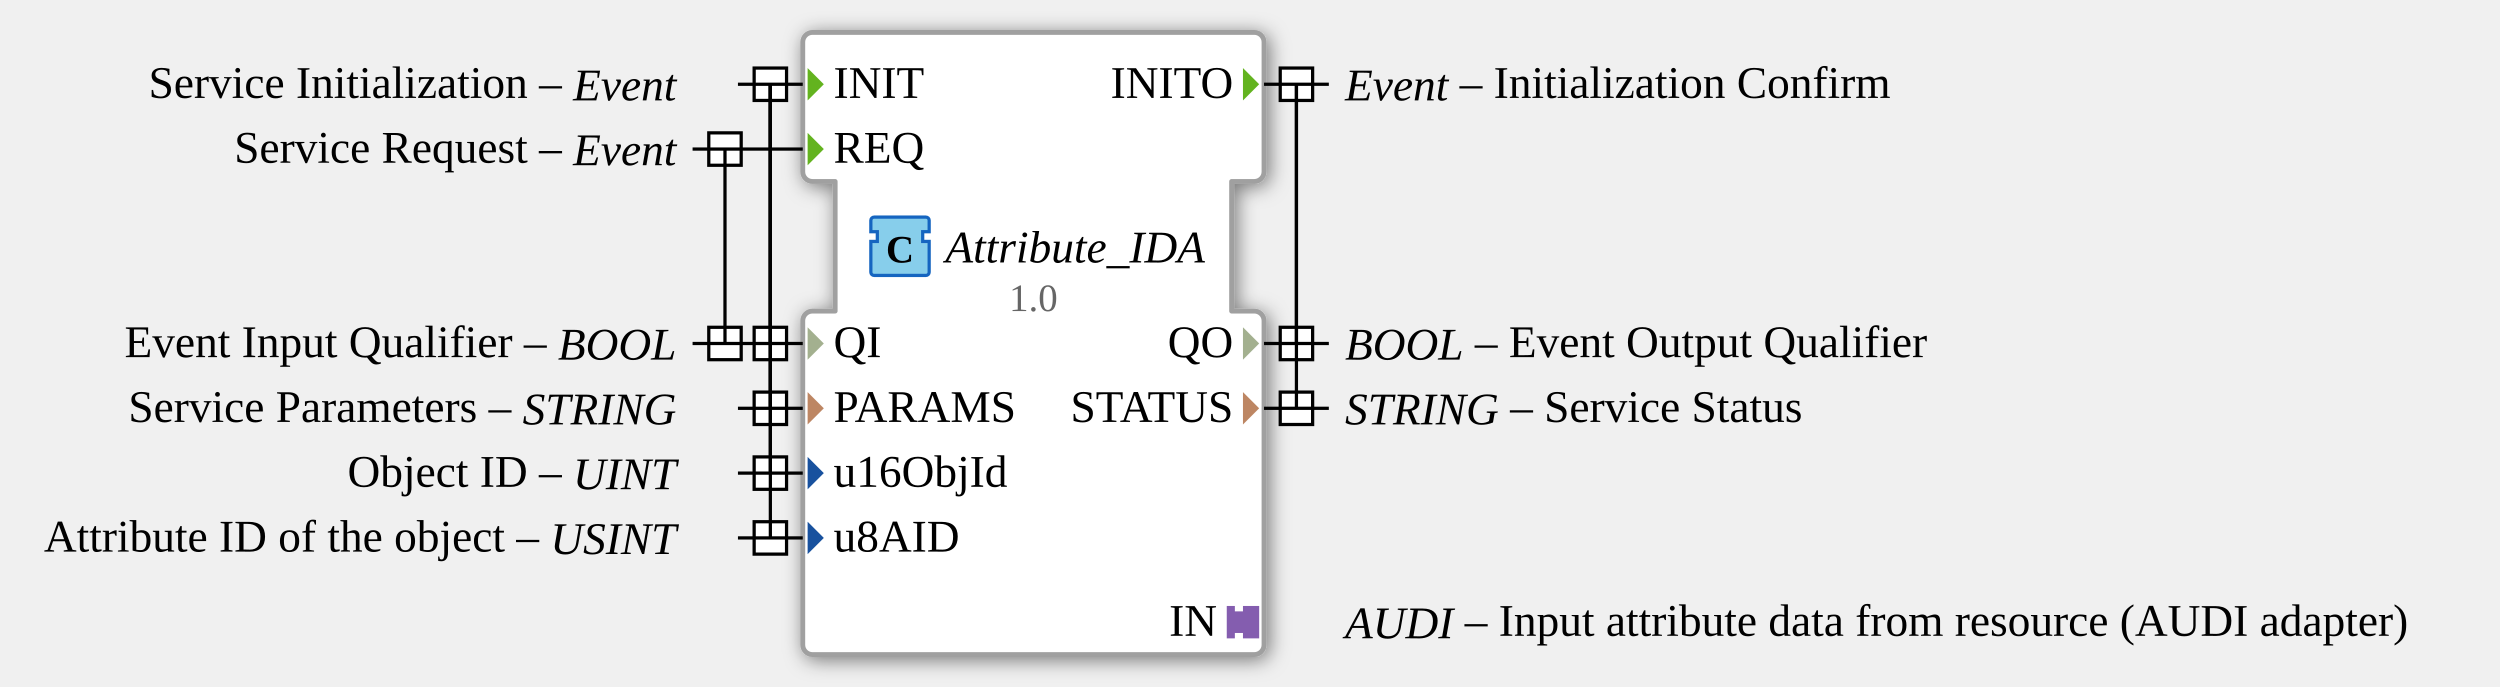
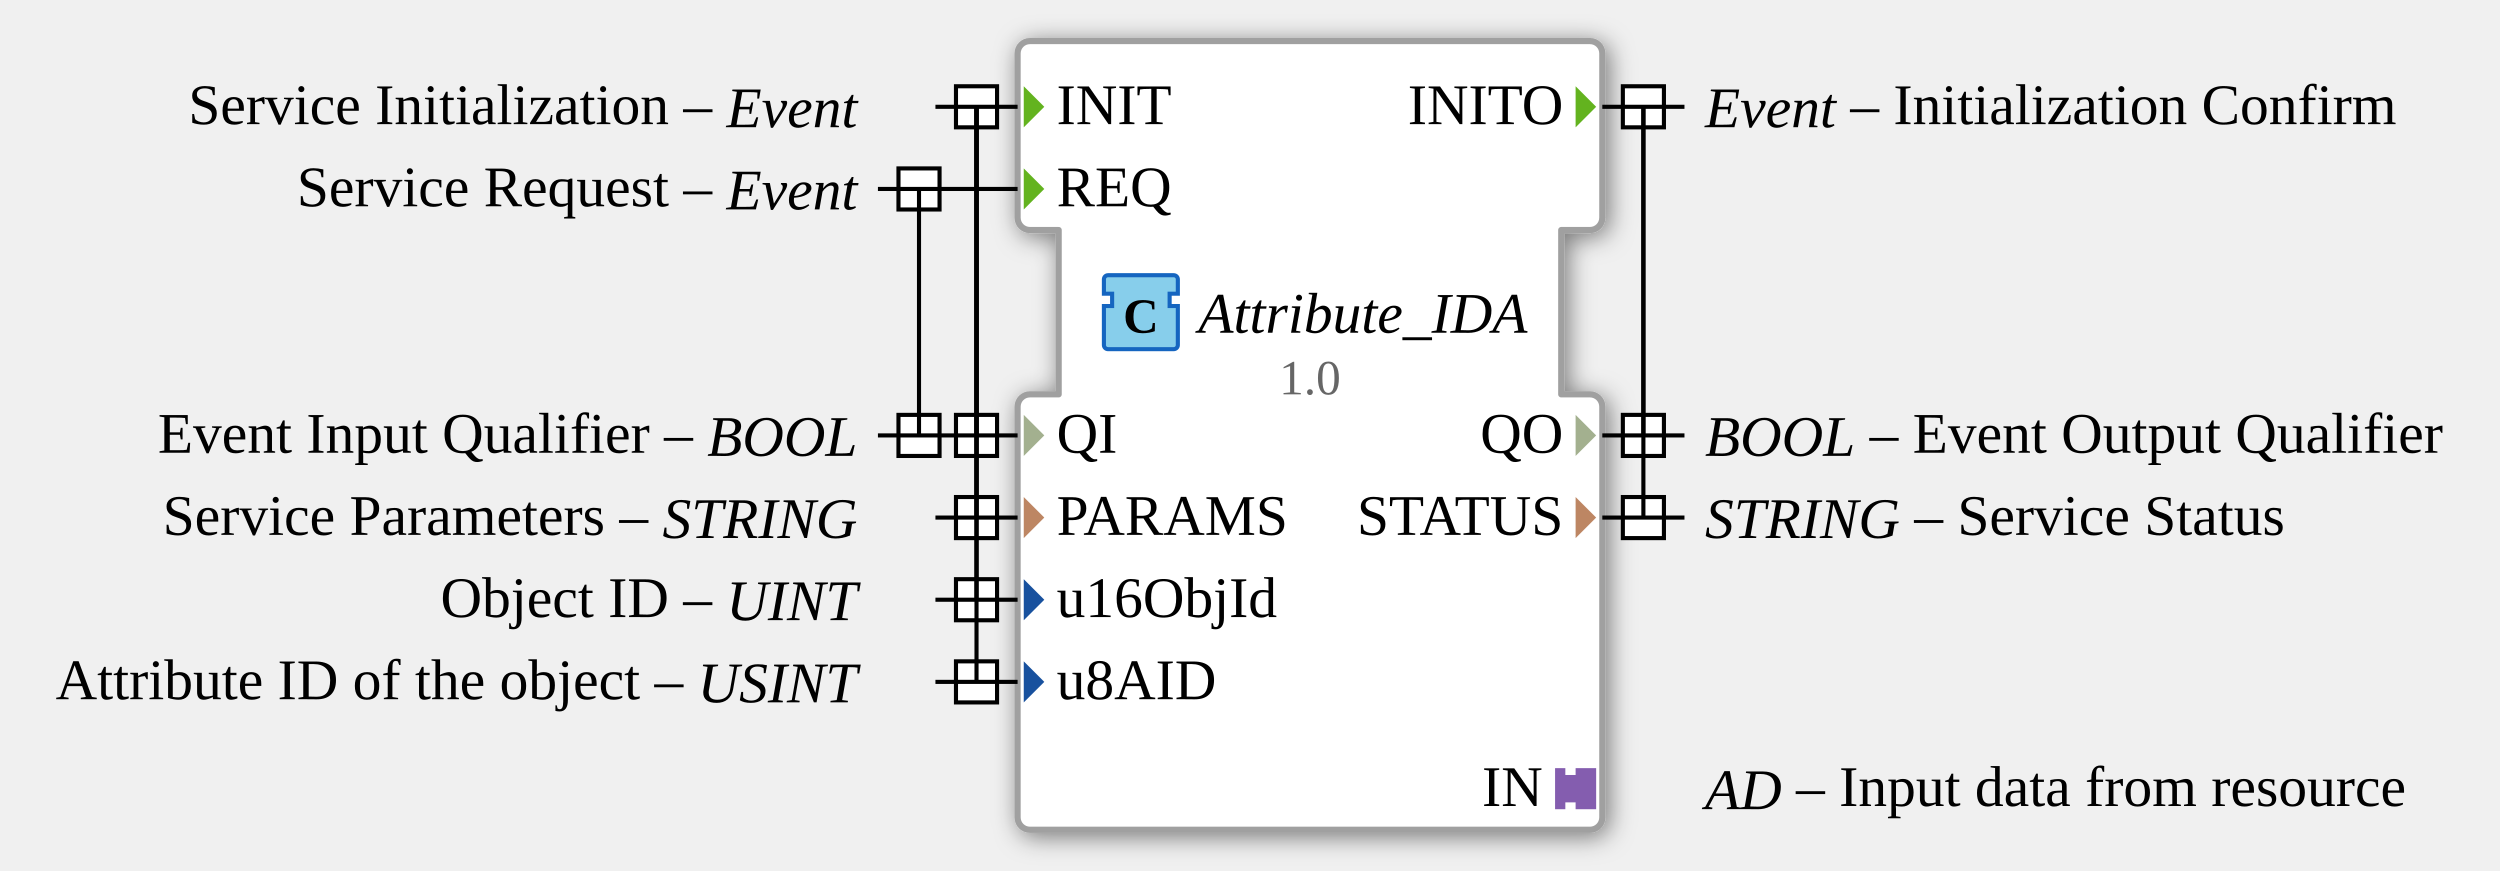
- <svg xmlns="http://www.w3.org/2000/svg" viewBox="0 0 771.491 212.0" width="771.491" height="212.0">
+ <svg xmlns="http://www.w3.org/2000/svg" viewBox="0 0 608.611 212.0" width="608.611" height="212.0">
  <style>
    @font-face {
      font-family: "TGL";
      src: local("TGL 0-17_std"), local("TGL 0-17"), local("TGL 0-17 alt");
      font-style: normal;
      font-weight: normal;
    }
    @font-face {
      font-family: "TGL";
      src: local("TGL 0-16_std"), local("TGL 0-16");
      font-style: italic;
      font-weight: normal;
    }
  </style>
  <defs>
    <filter id="dropShadow" x="-20%" y="-20%" width="140%" height="140%">
      <feGaussianBlur in="SourceAlpha" stdDeviation="3" result="blur" />
      <feOffset in="blur" dx="1" dy="1" result="offsetBlur" />
      <feFlood flood-color="#000000" flood-opacity="0.5" result="shadowColor" />
      <feComposite in="shadowColor" in2="offsetBlur" operator="in" result="shadow" />
      <feMerge>
        <feMergeNode in="shadow" />
        <feMergeNode in="SourceGraphic" />
      </feMerge>
    </filter>
  </defs>
  <g transform="translate(247.7275, 10)">
    <path d="M 3 0             L 139.346 0             A 3 3 0 0 1 142.346 3             L 142.346 43.0             A 3 3 0 0 1 139.346 46.0             L 132.346 46.0             L 132.346 86.0             L 139.346 86.0             A 3 3 0 0 1 142.346 89.0             L 142.346 189.0             A 3 3 0 0 1 139.346 192.0             L 3 192.0             A 3 3 0 0 1 0 189.0             L 0 89.0             A 3 3 0 0 1 3 86.0             L 10 86.0             L 10 46.0             L 3 46.0             A 3 3 0 0 1 0 43.0             L 0 3             A 3 3 0 0 1 3 0             Z" fill="#FFFFFF" stroke="#A0A0A0" stroke-width="1.5" stroke-linejoin="round" filter="url(#dropShadow)" />
    <polygon points="1.5,11.0 6.5,16.0 1.5,21.0" fill="#63B31F" />
    <text x="9.5" y="17.0" font-family="TGL, 'Times New Roman', Times, serif" font-size="14" fill="#000000" dominant-baseline="middle">INIT</text>
    <polygon points="1.5,31.0 6.5,36.0 1.5,41.0" fill="#63B31F" />
    <text x="9.5" y="37.0" font-family="TGL, 'Times New Roman', Times, serif" font-size="14" fill="#000000" dominant-baseline="middle">REQ</text>
    <polygon points="135.846,11.0 140.846,16.0 135.846,21.0" fill="#63B31F" />
    <text x="132.846" y="17.0" font-family="TGL, 'Times New Roman', Times, serif" font-size="14" fill="#000000" text-anchor="end" dominant-baseline="middle">INITO</text>
    <path d="M 22.012 57.0             L 38.012 57.0             A 1 1 0 0 1 39.012 58.0             L 39.012 61.5             L 37.012 61.5             L 37.012 64.5             L 39.012 64.5             L 39.012 74.0             A 1 1 0 0 1 38.012 75.0             L 22.012 75.0             A 1 1 0 0 1 21.012 74.0             L 21.012 64.5             L 23.012 64.5             L 23.012 61.5             L 21.012 61.5             L 21.012 58.0             A 1 1 0 0 1 22.012 57.0             Z" fill="#87CEEB" stroke="#1565C0" stroke-width="1" />
    <text x="30.012" y="71.0" font-family="TGL, 'Times New Roman', Times, serif" font-size="12" font-weight="bold" fill="#000000" text-anchor="middle">C</text>
    <text x="44.012" y="71.0" font-family="TGL, 'Times New Roman', Times, serif" font-size="14" fill="#000000" font-style="italic">Attribute_IDA</text>
    <text x="71.173" y="86.0" font-family="TGL, 'Times New Roman', Times, serif" font-size="12" fill="#666666" text-anchor="middle">1.0</text>
    <polygon points="1.5,91.0 6.5,96.0 1.5,101.0" fill="#A3B08F" />
    <text x="9.5" y="97.0" font-family="TGL, 'Times New Roman', Times, serif" font-size="14" fill="#000000" dominant-baseline="middle">QI</text>
    <polygon points="1.5,111.0 6.5,116.0 1.5,121.0" fill="#BD8663" />
    <text x="9.5" y="117.0" font-family="TGL, 'Times New Roman', Times, serif" font-size="14" fill="#000000" dominant-baseline="middle">PARAMS</text>
    <polygon points="1.5,131.0 6.5,136.0 1.5,141.0" fill="#18519E" />
    <text x="9.5" y="137.0" font-family="TGL, 'Times New Roman', Times, serif" font-size="14" fill="#000000" dominant-baseline="middle">u16ObjId</text>
    <polygon points="1.5,151.0 6.5,156.0 1.5,161.0" fill="#18519E" />
    <text x="9.5" y="157.0" font-family="TGL, 'Times New Roman', Times, serif" font-size="14" fill="#000000" dominant-baseline="middle">u8AID</text>
    <polygon points="135.846,91.0 140.846,96.0 135.846,101.0" fill="#A3B08F" />
    <text x="132.846" y="97.0" font-family="TGL, 'Times New Roman', Times, serif" font-size="14" fill="#000000" text-anchor="end" dominant-baseline="middle">QO</text>
    <polygon points="135.846,111.0 140.846,116.0 135.846,121.0" fill="#BD8663" />
    <text x="132.846" y="117.0" font-family="TGL, 'Times New Roman', Times, serif" font-size="14" fill="#000000" text-anchor="end" dominant-baseline="middle">STATUS</text>
    <path d="M 130.846 177.0             L 133.346 177.0             L 133.346 178.667             L 135.846 178.667             L 135.846 177.0             L 140.846 177.0             L 140.846 187.0             L 135.846 187.0             L 135.846 185.333             L 133.346 185.333             L 133.346 187.0             L 130.846 187.0             Z" fill="#845DAF" />
    <text x="127.846" y="183.0" font-family="TGL, 'Times New Roman', Times, serif" font-size="14" fill="#000000" text-anchor="end" dominant-baseline="middle">IN</text>
    <rect x="-15" y="11.0" width="10" height="10" fill="#FFFFFF" stroke="#000000" stroke-width="1" />
    <rect x="-15" y="91.0" width="10" height="10" fill="#FFFFFF" stroke="#000000" stroke-width="1" />
    <line x1="-10.0" y1="16.0" x2="-10.0" y2="96.0" stroke="#000000" stroke-width="1" />
    <rect x="-15" y="111.0" width="10" height="10" fill="#FFFFFF" stroke="#000000" stroke-width="1" />
    <line x1="-10.0" y1="16.0" x2="-10.0" y2="116.0" stroke="#000000" stroke-width="1" />
    <rect x="-15" y="131.0" width="10" height="10" fill="#FFFFFF" stroke="#000000" stroke-width="1" />
    <line x1="-10.0" y1="16.0" x2="-10.0" y2="136.0" stroke="#000000" stroke-width="1" />
    <rect x="-15" y="151.0" width="10" height="10" fill="#FFFFFF" stroke="#000000" stroke-width="1" />
    <line x1="-10.0" y1="16.0" x2="-10.0" y2="156.0" stroke="#000000" stroke-width="1" />
    <rect x="-29" y="31.0" width="10" height="10" fill="#FFFFFF" stroke="#000000" stroke-width="1" />
    <rect x="-29" y="91.0" width="10" height="10" fill="#FFFFFF" stroke="#000000" stroke-width="1" />
    <line x1="-24.0" y1="36.0" x2="-24.0" y2="96.0" stroke="#000000" stroke-width="1" />
    <rect x="147.346" y="11.0" width="10" height="10" fill="#FFFFFF" stroke="#000000" stroke-width="1" />
    <rect x="147.346" y="91.0" width="10" height="10" fill="#FFFFFF" stroke="#000000" stroke-width="1" />
    <line x1="152.346" y1="16.0" x2="152.346" y2="96.0" stroke="#000000" stroke-width="1" />
    <rect x="147.346" y="111.0" width="10" height="10" fill="#FFFFFF" stroke="#000000" stroke-width="1" />
    <line x1="152.346" y1="16.0" x2="152.346" y2="116.0" stroke="#000000" stroke-width="1" />
    <line x1="0" y1="16.0" x2="-20" y2="16.0" stroke="#000000" stroke-width="1" />
    <line x1="0" y1="36.0" x2="-34" y2="36.0" stroke="#000000" stroke-width="1" />
    <line x1="0" y1="96.0" x2="-34" y2="96.0" stroke="#000000" stroke-width="1" />
    <line x1="0" y1="116.0" x2="-20" y2="116.0" stroke="#000000" stroke-width="1" />
    <line x1="0" y1="136.0" x2="-20" y2="136.0" stroke="#000000" stroke-width="1" />
    <line x1="0" y1="156.0" x2="-20" y2="156.0" stroke="#000000" stroke-width="1" />
    <line x1="142.346" y1="16.0" x2="162.346" y2="16.0" stroke="#000000" stroke-width="1" />
    <line x1="142.346" y1="96.0" x2="162.346" y2="96.0" stroke="#000000" stroke-width="1" />
    <line x1="142.346" y1="116.0" x2="162.346" y2="116.0" stroke="#000000" stroke-width="1" />
    <text x="-39" y="17.0" font-family="TGL, 'Times New Roman', Times, serif" font-size="14" fill="#000000" text-anchor="end" dominant-baseline="middle">Service Initialization – <tspan font-family="TGL, 'Times New Roman', Times, serif" font-style="italic" dominant-baseline="middle">Event</tspan>
    </text>
    <text x="-39" y="37.0" font-family="TGL, 'Times New Roman', Times, serif" font-size="14" fill="#000000" text-anchor="end" dominant-baseline="middle">Service Request – <tspan font-family="TGL, 'Times New Roman', Times, serif" font-style="italic" dominant-baseline="middle">Event</tspan>
    </text>
    <text x="167.346" y="17.0" font-family="TGL, 'Times New Roman', Times, serif" font-size="14" fill="#000000" dominant-baseline="middle">
      <tspan font-family="TGL, 'Times New Roman', Times, serif" font-style="italic" dominant-baseline="middle">Event</tspan> – Initialization Confirm</text>
    <text x="-39" y="97.0" font-family="TGL, 'Times New Roman', Times, serif" font-size="14" fill="#000000" text-anchor="end" dominant-baseline="middle">Event Input Qualifier – <tspan font-family="TGL, 'Times New Roman', Times, serif" font-style="italic" dominant-baseline="middle">BOOL</tspan>
    </text>
    <text x="-39" y="117.0" font-family="TGL, 'Times New Roman', Times, serif" font-size="14" fill="#000000" text-anchor="end" dominant-baseline="middle">Service Parameters – <tspan font-family="TGL, 'Times New Roman', Times, serif" font-style="italic" dominant-baseline="middle">STRING</tspan>
    </text>
    <text x="-39" y="137.0" font-family="TGL, 'Times New Roman', Times, serif" font-size="14" fill="#000000" text-anchor="end" dominant-baseline="middle">Object ID – <tspan font-family="TGL, 'Times New Roman', Times, serif" font-style="italic" dominant-baseline="middle">UINT</tspan>
    </text>
    <text x="-39" y="157.0" font-family="TGL, 'Times New Roman', Times, serif" font-size="14" fill="#000000" text-anchor="end" dominant-baseline="middle">Attribute ID of the object – <tspan font-family="TGL, 'Times New Roman', Times, serif" font-style="italic" dominant-baseline="middle">USINT</tspan>
    </text>
    <text x="167.346" y="97.0" font-family="TGL, 'Times New Roman', Times, serif" font-size="14" fill="#000000" dominant-baseline="middle">
      <tspan font-family="TGL, 'Times New Roman', Times, serif" font-style="italic" dominant-baseline="middle">BOOL</tspan> – Event Output Qualifier</text>
    <text x="167.346" y="117.0" font-family="TGL, 'Times New Roman', Times, serif" font-size="14" fill="#000000" dominant-baseline="middle">
      <tspan font-family="TGL, 'Times New Roman', Times, serif" font-style="italic" dominant-baseline="middle">STRING</tspan> – Service Status</text>
    <text x="167.346" y="183.0" font-family="TGL, 'Times New Roman', Times, serif" font-size="14" fill="#000000" dominant-baseline="middle">
-       <tspan font-family="TGL, 'Times New Roman', Times, serif" font-style="italic" dominant-baseline="middle">AUDI</tspan> – Input attribute data from resource (AUDI adapter)</text>
+       <tspan font-family="TGL, 'Times New Roman', Times, serif" font-style="italic" dominant-baseline="middle">AD</tspan> – Input data from resource</text>
  </g>
</svg>
